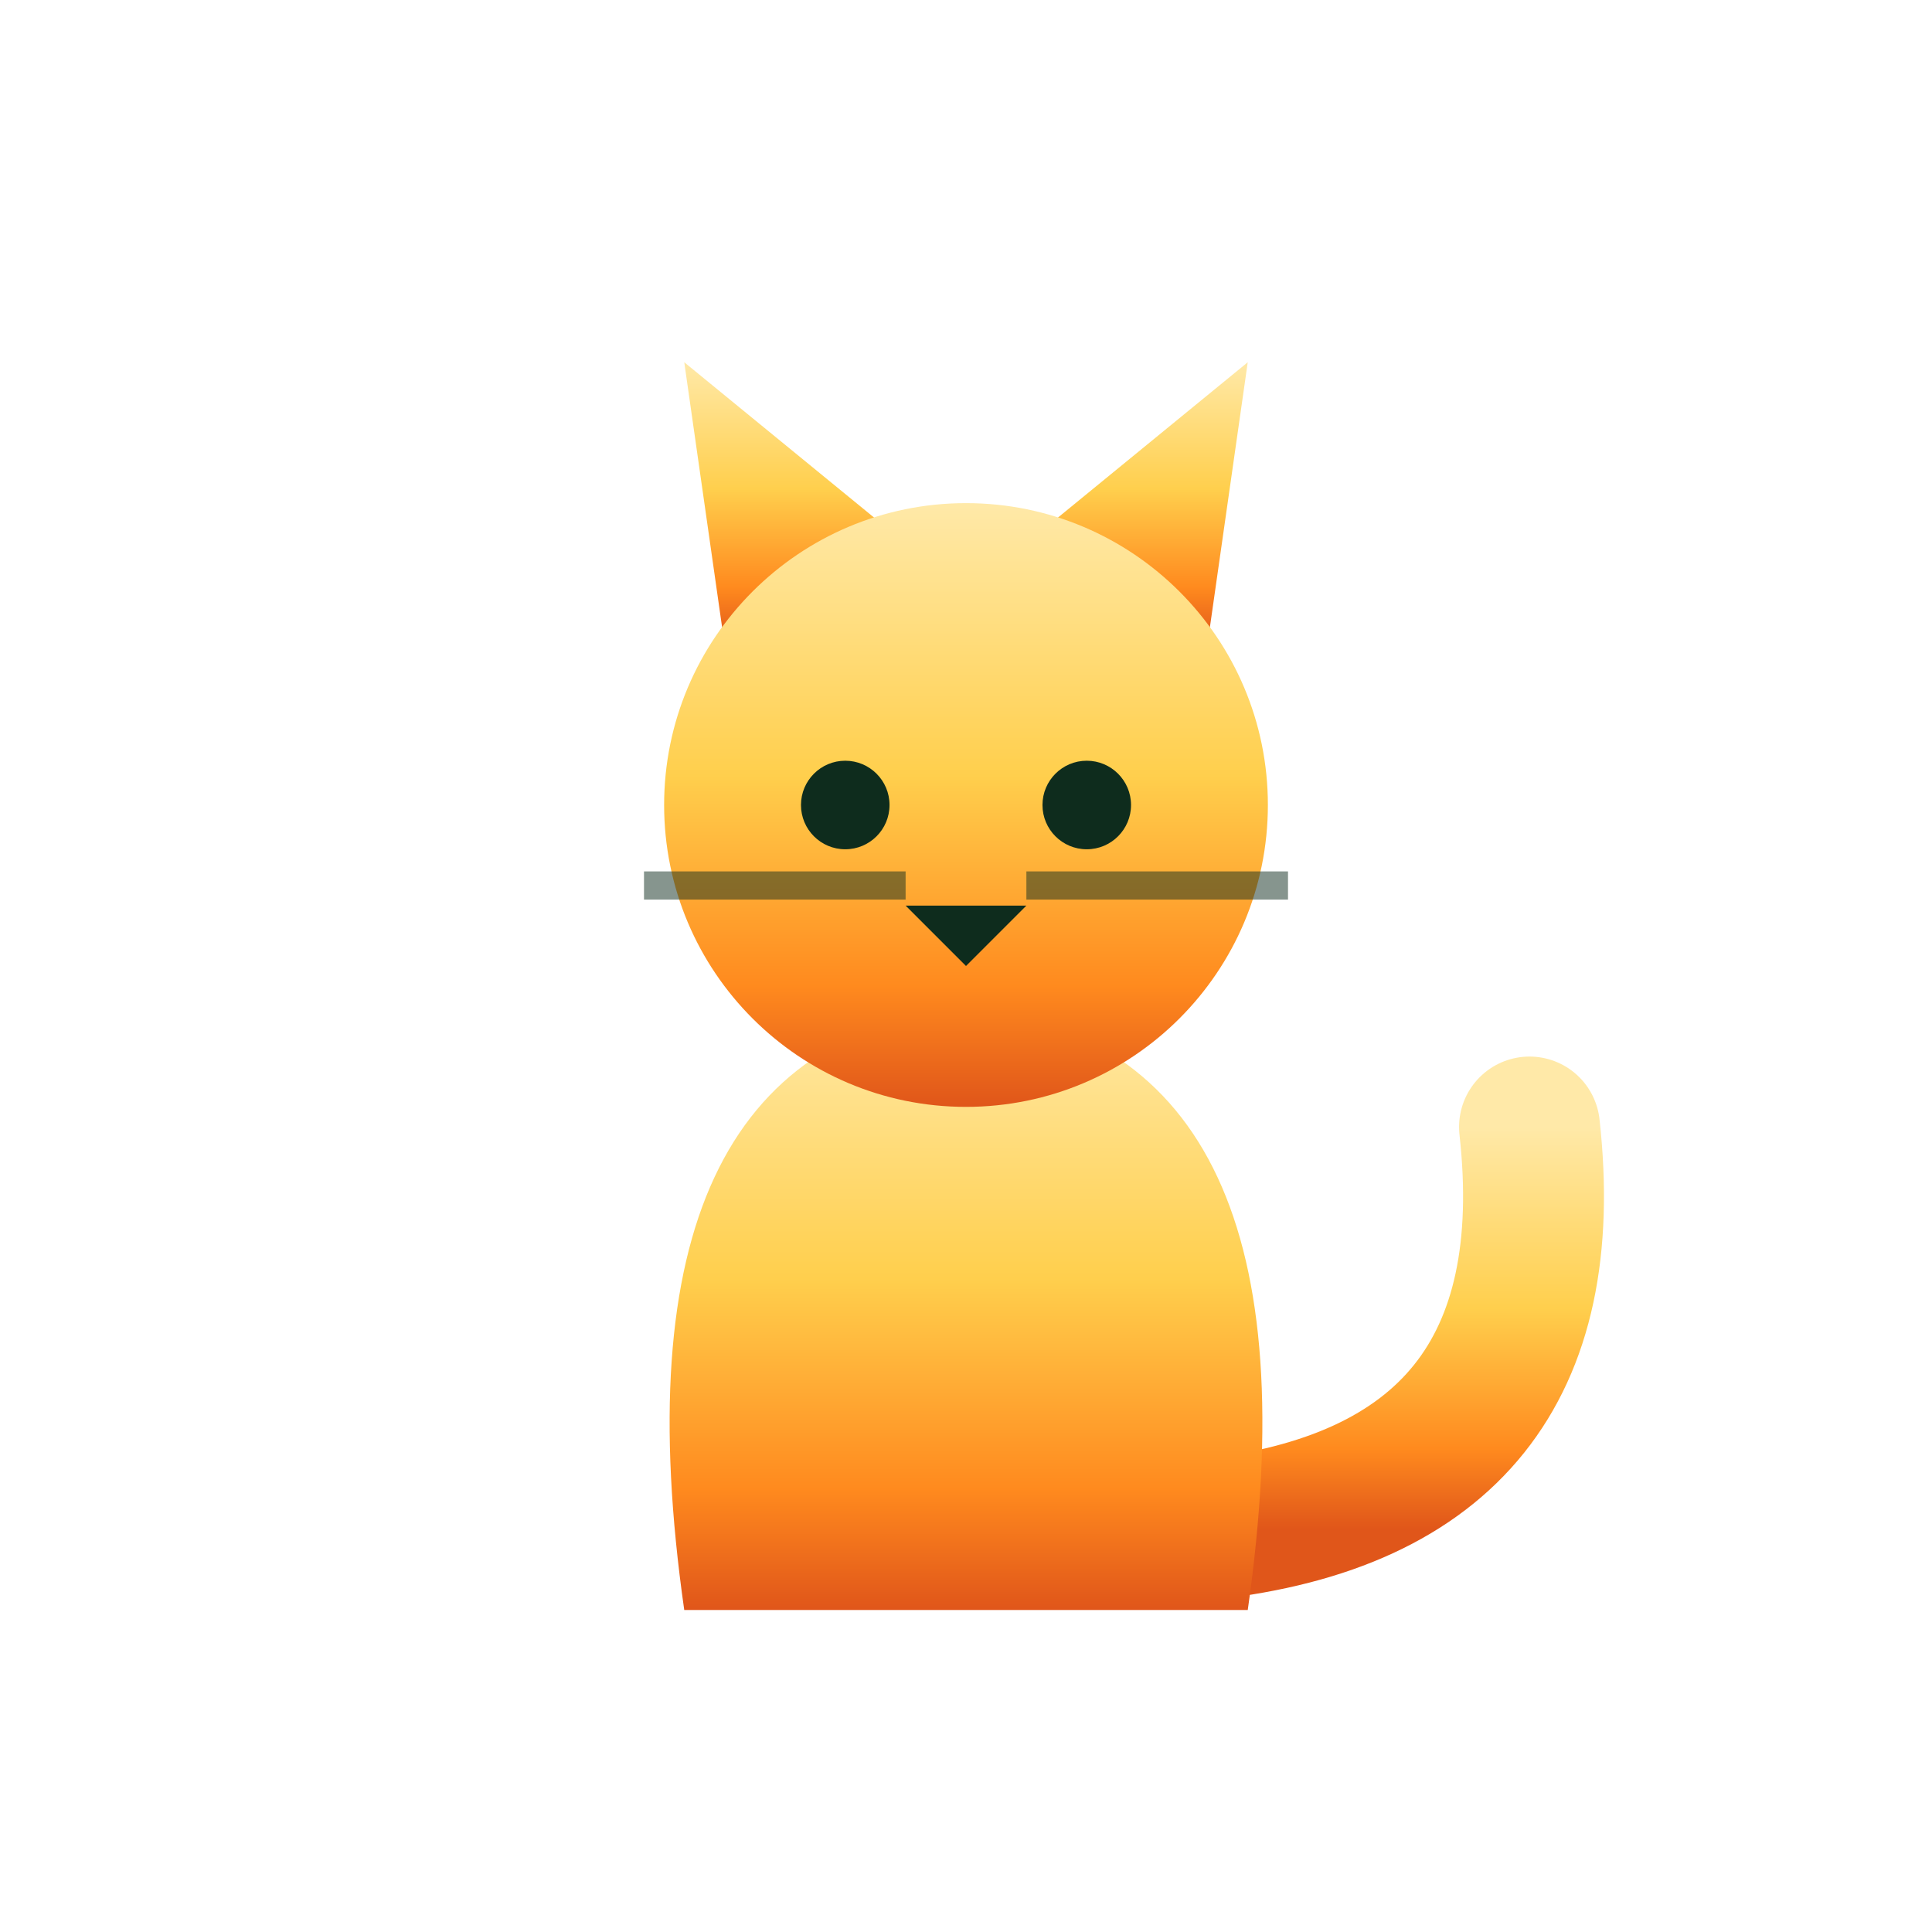
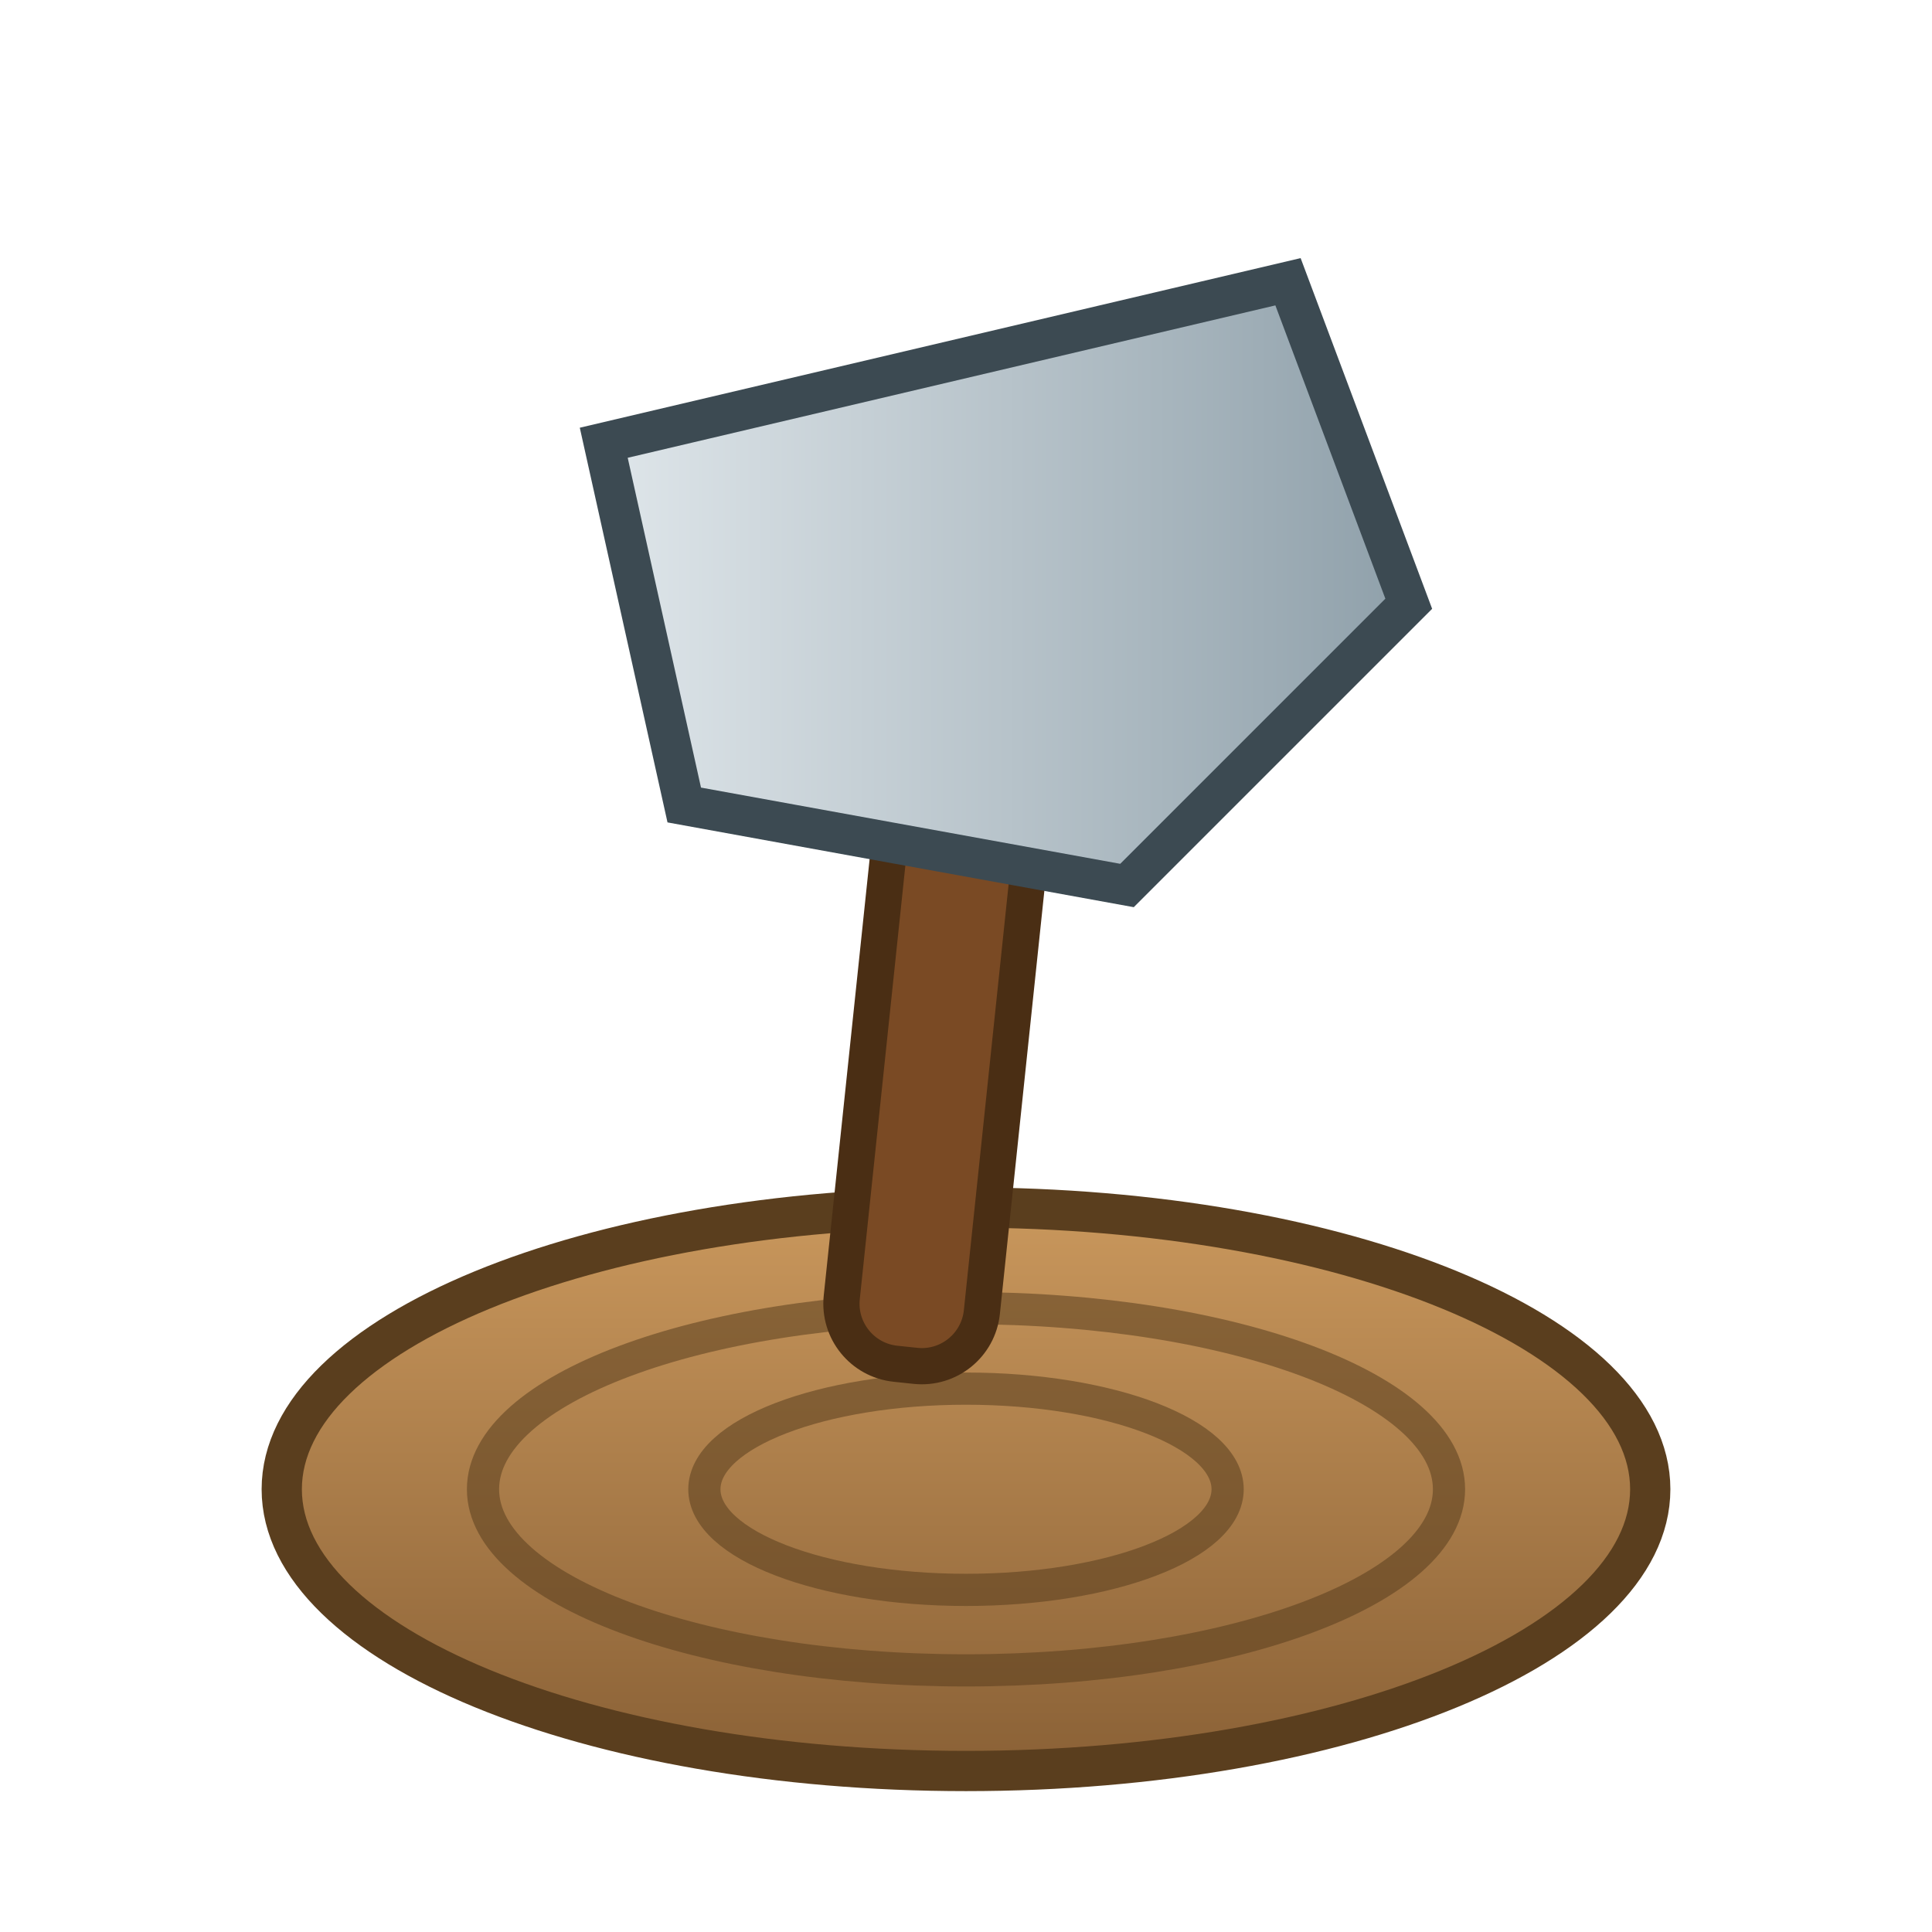
<svg xmlns="http://www.w3.org/2000/svg" viewBox="0 0 96 96" width="96" height="96">
  <defs>
-     <linearGradient id="g" x1="0" y1="0" x2="0" y2="1">
-       <stop offset="0" stop-color="#ffe9a8" />
-       <stop offset=".45" stop-color="#ffcf4d" />
-       <stop offset=".8" stop-color="#ff8a1e" />
-       <stop offset="1" stop-color="#e0561a" />
+     <linearGradient id="s" x1="0" y1="0" x2="0" y2="1">
+       <stop offset="0" stop-color="#c9975c" />
+       <stop offset="1" stop-color="#8a6136" />
+     </linearGradient>
+     <linearGradient id="m" x1="0" y1="0" x2="1" y2="0">
+       <stop offset="0" stop-color="#dfe6ea" />
+       <stop offset="1" stop-color="#8fa0aa" />
    </linearGradient>
  </defs>
-   <path d="M60 76 Q78 74 76 56" fill="none" stroke="url(#g)" stroke-width="7" stroke-linecap="round" />
-   <path d="M34 80 Q30 52 48 50 Q66 52 62 80 Z" fill="url(#g)" />
-   <path d="M36 32 L34 18 L45 27 Z" fill="url(#g)" />
-   <path d="M60 32 L62 18 L51 27 Z" fill="url(#g)" />
-   <circle cx="48" cy="40" r="15" fill="url(#g)" />
-   <circle cx="42" cy="40" r="2.2" fill="#0e2c1d" />
-   <circle cx="54" cy="40" r="2.2" fill="#0e2c1d" />
-   <path d="M45 45 h6 l-3 3z" fill="#0e2c1d" />
-   <g stroke="#0e2c1d" stroke-width="1.4" opacity=".5">
-     <path d="M51 44 h13" />
-     <path d="M45 44 h-13" />
+   <ellipse cx="48" cy="74" rx="34" ry="14" fill="url(#s)" stroke="#5a3e1e" stroke-width="2" />
+   <g fill="none" stroke="#5a3e1e" stroke-width="1.6" opacity=".55">
+     <ellipse cx="48" cy="74" rx="24" ry="9" />
+     <ellipse cx="48" cy="74" rx="13" ry="5" />
  </g>
+   <rect x="44" y="18" width="7" height="50" rx="3" fill="#7a4a24" stroke="#4a2e14" stroke-width="1.8" transform="rotate(6 48 44)" />
+   <path d="M30 22 L64 14 L70 30 L56 44 L34 40 Z" fill="url(#m)" stroke="#3c4a52" stroke-width="2" />
</svg>
